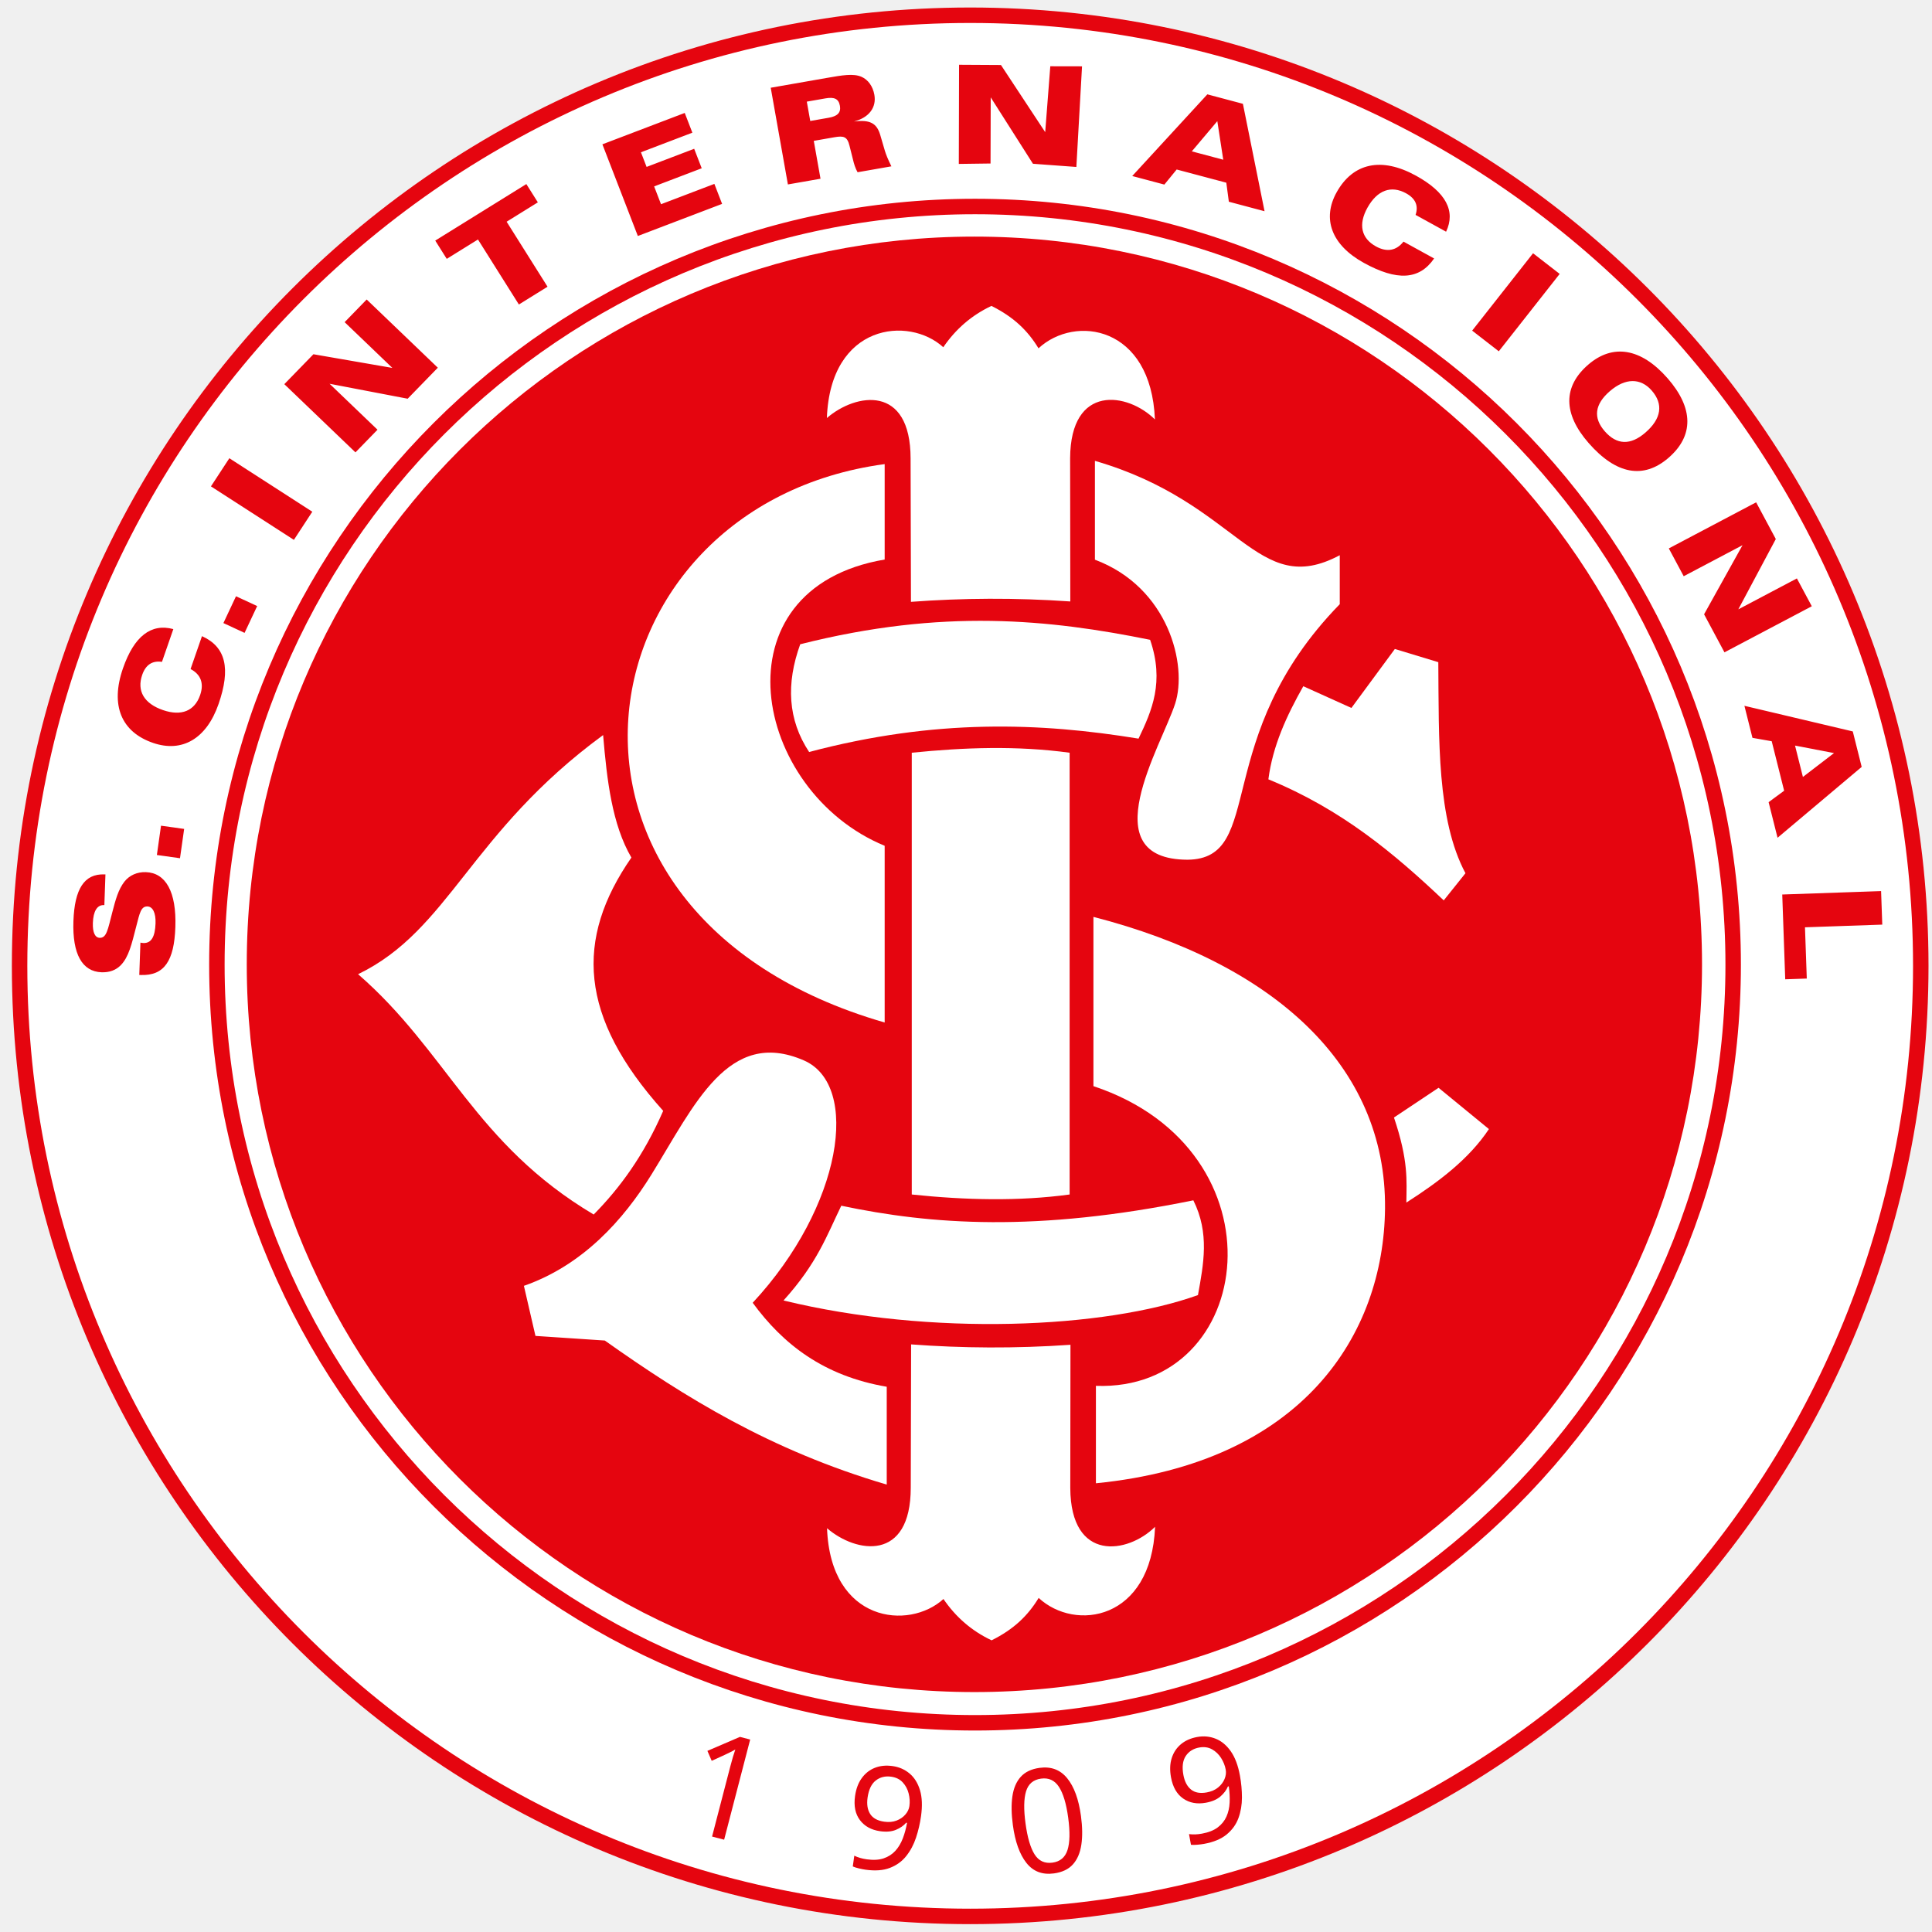
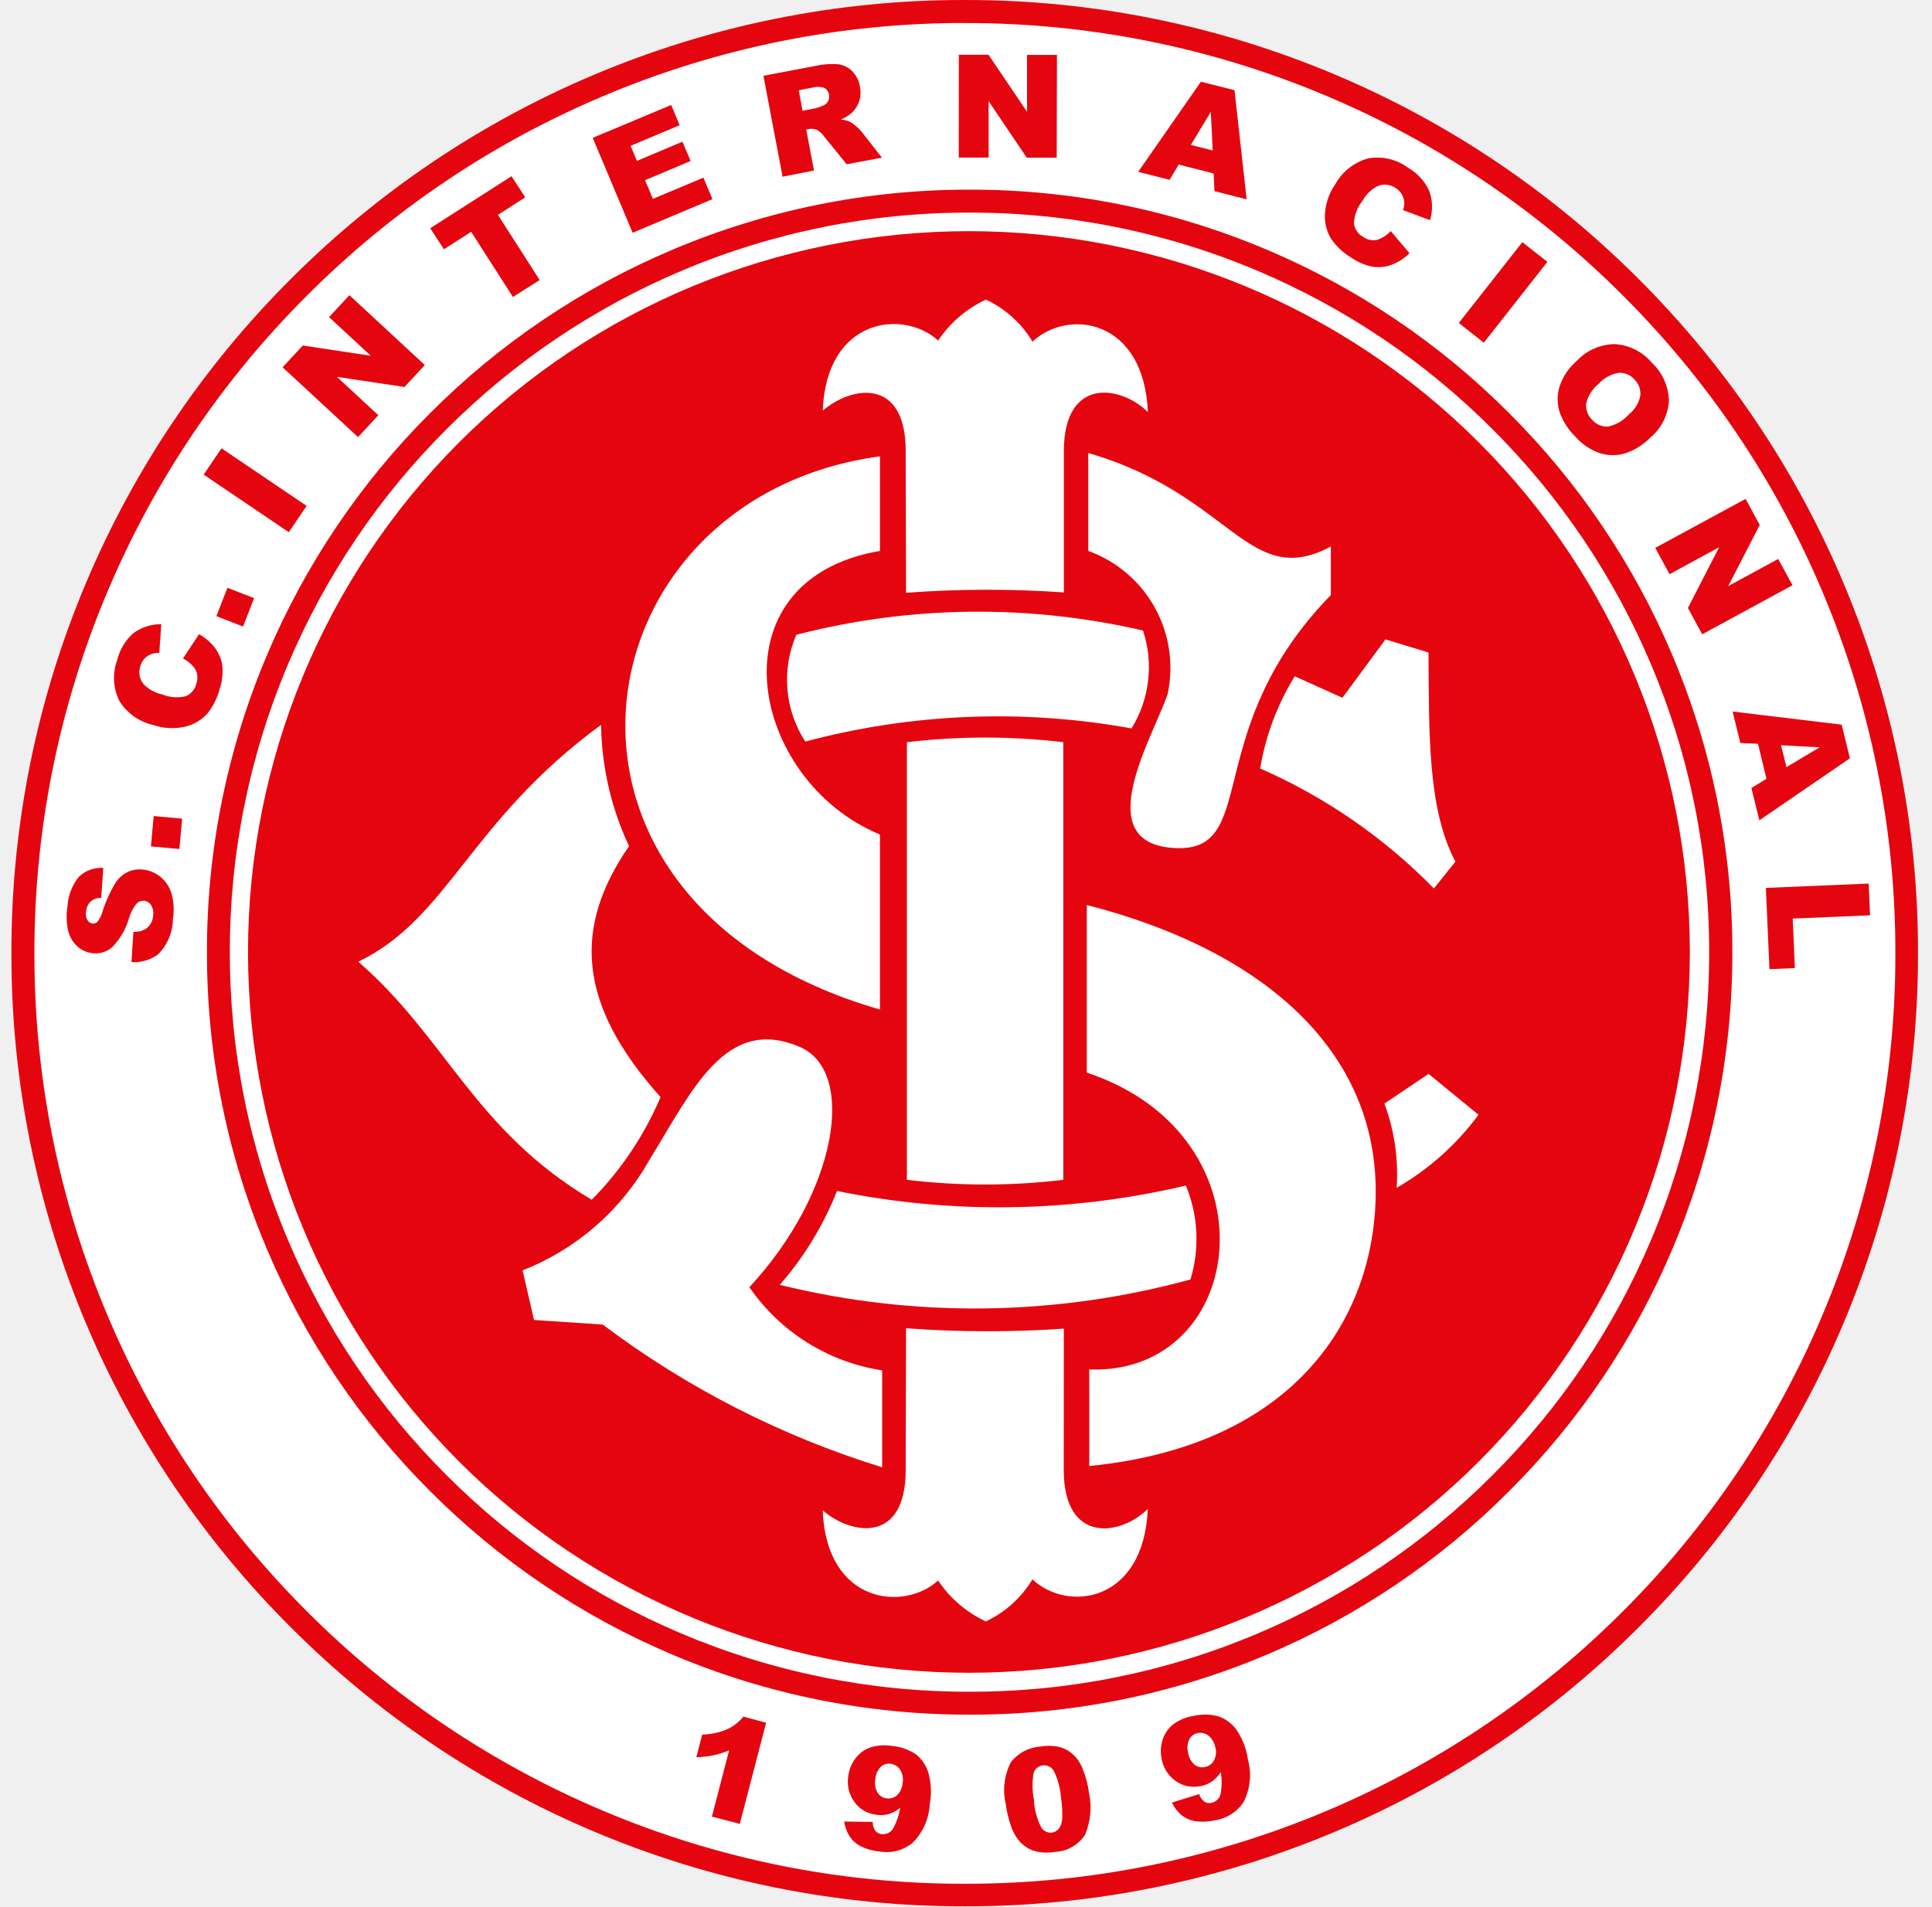
- <svg xmlns="http://www.w3.org/2000/svg" version="1.1" id="svg2" x="0px" y="0px" width="1200px" height="1200px" viewBox="110 80 1000 1000" enable-background="new 0 0 1200 1200" xml:space="preserve">
-   <defs>
- 	
- 	
- 		</defs>
-   <g id="layer1">
-     <g id="g3460">
-       <g id="g3313">
-         <path id="path3294" fill="#FFFFFF" stroke="#E5050F" stroke-width="8" d="     M1104.19,579.912c0,271.737-220.287,492.023-492.024,492.023S120.142,851.649,120.142,579.912l0,0     c0-271.738,220.287-492.024,492.024-492.024S1104.19,308.174,1104.19,579.912z" />
-         <g id="g3296" transform="translate(1259.98, 3.93111e-07)">
-           <path id="path3278" fill="#FFFFFF" stroke="#E5050F" stroke-width="8" d="      M-252.893,579.301c0,216.725-175.689,392.414-392.414,392.414s-392.415-175.689-392.415-392.414l0,0      c0-216.725,175.69-392.415,392.415-392.415S-252.893,362.576-252.893,579.301z" />
-           <path id="path2416" fill="#E5050F" d="      M-269.014,579.14c0.03,208.002-168.563,376.646-376.565,376.676s-376.646-168.563-376.676-376.565c0-0.036,0-0.073,0-0.11      c-0.031-208.002,168.563-376.646,376.564-376.676c208.002-0.03,376.646,168.563,376.677,376.565      C-269.014,579.065-269.014,579.103-269.014,579.14z" />
-           <g id="g3246" transform="translate(220.968, 51.6129)">
-             <path id="path3188" fill="#FFFFFF" d="M-714.435,431.77       c2.224-17.331,9.476-32.986,18.073-48.192l24.899,11.245l22.489-30.522l22.49,6.827c0.332,40.145-0.758,81.507,14.057,109.237       l-11.245,14.057C-649.147,470.352-676.276,447.384-714.435,431.77z" />
-             <path id="path3190" fill="#FFFFFF" d="M-756.295,473.376       c-49.754-0.195-13.695-58.454-6.423-80.696c6.532-19.98-3.355-60.301-41.503-74.603v-51.152       c75.118,21.773,83.5,71.845,126.728,48.848v25.346C-744.903,410.241-715.379,472.979-756.295,473.376z" />
-             <path id="path3192" fill="#FFFFFF" d="M-956.756,361.856       c73.795-18.669,129.186-12.801,181.106-2.305c7.465,21.782,0.978,36.588-5.991,51.152       c-50.774-8.302-105.079-10.428-170.507,6.912C-963.201,400.933-964.131,382.225-956.756,361.856z" />
-             <path id="path3194" fill="#FFFFFF" d="M-913.044,317.998c-88.537,15.045-68.631,119.868,0,148.171       v91.463c-194.461-56.129-159.322-267.64,0-289.024V317.998z" />
-             <path id="path3196" fill="#FFFFFF" d="M-817.312,646.657c-26.344,3.566-53.74,2.925-81.707,0       V417.998c27.235-2.77,54.472-3.706,81.707,0V646.657z" />
-             <path id="path3202" fill="#FFFFFF" d="M-1185.605,532.632       c47.368-22.912,57.836-73.189,126.829-123.78c1.979,23.458,4.659,46.354,14.635,63.414       c-29.248,42.249-27.272,82.355,16.463,131.098c-10.176,23.333-22.557,40.053-35.976,53.659       C-1125.169,620.411-1139.357,572.806-1185.605,532.632z" />
-             <path id="path3204" fill="#FFFFFF" d="M-965.403,701.51c17.548-19.38,22.42-33.689,29.905-49.045       c46.576,9.8,100.816,13.794,182.22-2.791c8.508,17.049,5.264,33.03,2.393,49.045       C-799.116,716.044-888.968,720.116-965.403,701.51z" />
-             <path id="path3206" fill="#FFFFFF" d="M-1099.776,693.934l5.981,25.918l35.886,2.392       c41.377,29.297,85.641,56.828,145.936,74.563v-50.64c-32.65-5.558-53.687-22.005-69.379-43.462       c46.449-49.967,55.864-112.689,26.477-125.455c-39.094-16.981-56.55,23.004-78.88,59.086       C-1048.318,659.868-1069.341,683.316-1099.776,693.934z" />
-             <path id="path3208" fill="#FFFFFF" d="M-817.054,265.581       c0.187-38.723,29.875-34.033,43.89-20.085c-1.965-48.562-41.369-54.34-60.255-36.823c-5.598-9.195-12.835-16.209-24.363-21.945       c-10.324,4.859-18.563,12.064-24.92,21.387c-17.832-16.279-58.458-12.258-60.256,36.637       c15.024-12.966,43.332-17.547,43.332,21.015l0.186,74.132c26.536-1.98,53.96-2.185,82.479-0.199L-817.054,265.581z" />
-             <path id="path3216" fill="#FFFFFF" d="M-816.971,798.564       c0.187,38.723,29.876,34.033,43.89,20.085c-1.964,48.562-41.368,54.341-60.255,36.823       c-5.598,9.195-12.835,16.209-24.362,21.944c-10.324-4.859-18.563-12.064-24.921-21.387       c-17.832,16.279-58.458,12.258-60.255-36.637c15.023,12.966,43.331,17.547,43.331-21.015l0.187-74.133       c26.535,1.98,53.959,2.185,82.479,0.199L-816.971,798.564z" />
-             <path id="path3218" fill="#FFFFFF" d="M-804.987,502.968v87.606       c100.186,33.326,84.326,158.114,1.282,155.129v50.427c107.41-10.646,148.984-77.258,149.645-142.179       C-653.311,579.553-712.111,526.886-804.987,502.968z" />
-             <path id="path3222" fill="#FFFFFF" d="M-643.021,650.831c0.13-11.436,1.15-21.597-6.41-44.018       l23.077-15.385l26.068,21.368C-610.49,628.169-626.033,639.982-643.021,650.831z" />
-           </g>
-         </g>
-       </g>
-       <text transform="matrix(0.9678 0.2517 -0.2517 0.9678 459.0425 1025.521)" fill="#E5050F" font-family="'Arial-Black'" font-size="75.013">1</text>
-       <text transform="matrix(0.9903 0.1391 -0.1391 0.9903 543.8169 1045.004)" fill="#E5050F" font-family="'Arial-Black'" font-size="75.013">9</text>
-       <text transform="matrix(0.9909 -0.1343 0.1343 0.9909 634.2295 1051.802)" fill="#E5050F" font-family="'Arial-Black'" font-size="75.013">0</text>
-       <text transform="matrix(0.9838 -0.1792 0.1792 0.9838 718.9053 1036.23)" fill="#E5050F" font-family="'Arial-Black'" font-size="75.013">9</text>
-     </g>
-   </g>
-   <path fill="#E5050F" d="M1045.187,586.495l-0.934-26.527l40.007-1.386l-0.61-17.356l-51.162,1.773l1.542,43.881L1045.187,586.495z   M1043.182,482.147l-4.078-16.236l20.176,3.882L1043.182,482.147z M1017.07,461.908l9.965,1.753l6.433,25.617l-8.039,5.921  l4.629,18.425l43.548-36.682l-4.608-18.356l-56.093-13.263L1017.07,461.908z M973.771,363.861l7.71,14.396l30.448-16.073  l-19.898,35.77l10.549,19.696l45.2-23.861l-7.711-14.398l-30.323,16.008l19.409-36.389l-10.184-19.011L973.771,363.861z   M943.265,282.463c8.049-6.948,15.953-6.848,21.645-0.347c6.157,7.033,5.069,14.611-3.302,21.837  c-7.674,6.623-14.763,6.382-20.967-0.705C934.529,296.268,935.374,289.272,943.265,282.463 M932.29,309.331  c14.229,16.25,28.368,18.824,41.301,7.662c13.147-11.345,13.102-25.71-0.474-41.214c-13.714-15.664-28.369-17.98-41.032-7.051  C918.992,280.026,918.949,294.094,932.29,309.331 M871.986,251.138l13.783,10.692l31.518-40.053l-13.783-10.69L871.986,251.138z   M842.698,191.231l15.795,8.694c5.073-10.688-0.108-20.479-15.595-29c-17.909-9.857-32.594-6.56-41.04,8.568  c-7.654,13.707-2.734,27.322,14.119,36.598c17.037,9.375,28.618,8.874,36.32-2.303l-15.856-8.728  c-3.706,4.742-8.644,5.577-14.238,2.497c-7.649-4.21-9.253-11.387-4.392-20.094c5.068-9.074,12.274-11.646,19.984-7.402  C842.649,182.73,844.302,186.465,842.698,191.231 M743.157,162.671l-16.276-4.329l13.201-15.636L743.157,162.671z M712.671,175.534  l6.376-7.802l25.687,6.833l1.317,9.851l18.477,4.915l-11.201-55.6l-18.407-4.897l-38.878,42.276L712.671,175.534z M606.28,164.849  l16.422-0.222l0.091-34.231l21.863,34.369l22.467,1.65l2.935-52.079l-16.425-0.033l-2.639,34.091l-22.9-34.745l-21.683-0.125  L606.28,164.849z M527.605,132.608l9.593-1.679c4.621-0.809,6.887,0.157,7.54,3.841c0.617,3.476-1.21,5.375-5.761,6.17l-9.594,1.681  L527.605,132.608z M517.817,175.467l16.876-2.955l-3.482-19.605l10.644-1.863c4.832-0.846,6.717-0.387,7.875,4.501l1.725,6.865  c0.583,2.479,1.271,4.724,2.426,6.743l17.503-3.063c-1.787-3.558-2.854-6.309-3.384-8.082l-2.379-8.113  c-1.849-6.341-5.536-7.99-13.592-7.009c7.872-2.024,11.691-7.353,10.542-13.817c-0.791-4.45-3.266-7.815-6.634-9.304  c-4.226-1.842-9.897-0.848-18.089,0.587l-28.921,5.062L517.817,175.467z M440.147,202.149l43.61-16.621l-4-10.347l-27.613,10.523  l-3.566-9.225l24.626-9.386l-3.897-10.083l-24.628,9.386l-2.93-7.579l26.618-10.145l-3.951-10.216l-42.615,16.241L440.147,202.149z   M378.572,237.608l14.833-9.202l-21.175-33.644l16.16-10.027l-5.954-9.458l-47.151,29.252l5.952,9.46l16.16-10.027L378.572,237.608z   M293.988,314.15l11.41-11.729l-24.805-23.784l40.416,7.737l15.607-16.047l-36.826-35.308l-11.408,11.731l24.702,23.685  l-40.855-7.079l-15.065,15.488L293.988,314.15z M262.119,359.431l9.526-14.564l-42.933-27.682l-9.527,14.564L262.119,359.431z   M243.112,393.692l-10.957-5.071l-6.521,13.882l10.957,5.072L243.112,393.692z M193.833,422.576l5.882-16.955  c-11.482-3.104-20.296,3.665-26.061,20.285c-6.666,19.221-0.847,33.008,15.626,38.639c14.924,5.102,27.577-2.07,33.849-20.158  c6.344-18.287,3.834-29.525-8.589-35.114l-5.903,17.021c5.347,2.799,7.031,7.48,4.948,13.486  c-2.847,8.211-9.688,11.022-19.168,7.783c-9.881-3.379-13.685-9.979-10.813-18.256C185.409,424.101,188.829,421.833,193.833,422.576   M205.315,509.048l-11.971-1.671l-2.146,15.168l11.968,1.672L205.315,509.048z M182.684,567.91l-0.59,16.722l0.784,0.027  c12.151,0.421,17.273-7.312,17.886-24.738c0.646-18.342-5-28.143-15.231-28.499c-4.546-0.157-8.523,1.611-11.129,4.911  c-3.205,4.128-4.601,9.447-6.246,15.747c-2.385,9.171-2.965,13.459-6.59,13.333c-2.343-0.081-3.673-2.739-3.499-7.678  c0.218-6.209,2.251-9.389,5.734-9.267l0.212,0.007l0.56-15.874l-0.568-0.019c-10.375-0.361-15.418,7.516-16.004,24.167  c-0.603,17.143,4.557,26.151,14.577,26.499c4.05,0.14,7.438-1.084,9.947-3.682c4.133-4.235,5.65-10.963,7.959-19.925  c1.812-7.001,2.434-10.582,5.845-10.464c2.701,0.093,4.367,3.259,4.174,8.763c-0.247,6.984-2.211,10.305-6.264,10.166  C183.744,568.088,183.249,568.002,182.684,567.91" />
+ <svg xmlns="http://www.w3.org/2000/svg" width="76" height="75" viewBox="0 0 76 75" fill="none">
+   <path d="M74.997 37.508C74.996 47.334 71.093 56.756 64.145 63.704C57.198 70.651 47.775 74.555 37.95 74.555C33.085 74.555 28.267 73.598 23.772 71.736C19.276 69.874 15.192 67.146 11.751 63.706C8.311 60.266 5.581 56.181 3.719 51.686C1.857 47.191 0.899 42.374 0.898 37.508C0.898 32.643 1.856 27.825 3.717 23.33C5.579 18.835 8.308 14.75 11.748 11.31C15.188 7.869 19.272 5.14 23.767 3.278C28.262 1.415 33.08 0.457 37.945 0.457V0.457C42.81 0.457 47.628 1.415 52.123 3.278C56.618 5.14 60.702 7.869 64.142 11.31C67.582 14.75 70.311 18.835 72.173 23.33C74.034 27.825 74.992 32.643 74.992 37.508H74.997Z" fill="white" />
+   <path d="M37.949 75C32.935 75.009 27.971 74.007 23.353 72.053C18.897 70.171 14.848 67.442 11.433 64.017C8.007 60.601 5.278 56.553 3.396 52.097C1.442 47.479 0.44 42.514 0.449 37.5C0.44 32.486 1.442 27.521 3.396 22.903C5.278 18.448 8.008 14.399 11.433 10.983C14.848 7.558 18.897 4.829 23.353 2.947C27.971 0.993 32.935 -0.009 37.949 6.43924e-05C42.964 -0.009 47.928 0.993 52.546 2.947C57.002 4.829 61.05 7.558 64.466 10.983C67.891 14.399 70.621 18.447 72.503 22.903C74.456 27.521 75.459 32.486 75.449 37.5C75.459 42.514 74.456 47.479 72.503 52.097C70.621 56.553 67.891 60.601 64.466 64.017C61.05 67.442 57.002 70.171 52.546 72.053C47.928 74.007 42.964 75.009 37.949 75V75ZM37.949 0.905C33.058 0.899 28.216 1.879 23.713 3.787C19.362 5.623 15.409 8.287 12.074 11.63C8.731 14.965 6.067 18.918 4.231 23.268C2.324 27.775 1.345 32.62 1.354 37.513C1.345 42.407 2.324 47.252 4.231 51.758C6.067 56.109 8.731 60.062 12.074 63.397C15.41 66.739 19.362 69.401 23.713 71.237C28.219 73.144 33.064 74.123 37.958 74.113C42.851 74.123 47.696 73.144 52.203 71.237C56.553 69.4 60.506 66.736 63.841 63.393C67.184 60.058 69.848 56.106 71.684 51.755C73.591 47.248 74.569 42.403 74.559 37.51C74.569 32.617 73.591 27.772 71.684 23.265C69.848 18.915 67.184 14.962 63.841 11.627C60.506 8.284 56.553 5.62 52.203 3.783C47.696 1.876 42.851 0.898 37.958 0.907L37.949 0.905Z" fill="#E5050F" />
+   <path d="M67.695 37.46C67.694 45.296 64.581 52.811 59.04 58.352C53.499 63.893 45.984 67.006 38.148 67.007C30.312 67.006 22.797 63.893 17.257 58.352C11.716 52.811 8.602 45.296 8.602 37.46C8.602 29.624 11.714 22.108 17.256 16.567C22.797 11.026 30.312 7.913 38.148 7.913V7.913C45.984 7.913 53.5 11.026 59.041 16.567C64.582 22.108 67.695 29.624 67.695 37.46Z" fill="white" />
+   <path d="M38.139 67.46C34.128 67.468 30.156 66.666 26.462 65.103C22.897 63.598 19.658 61.414 16.926 58.673C14.186 55.941 12.003 52.703 10.497 49.138C8.934 45.444 8.133 41.473 8.141 37.462C8.133 33.451 8.934 29.479 10.497 25.785C12.003 22.22 14.186 18.981 16.926 16.248C19.658 13.508 22.897 11.325 26.462 9.82C30.156 8.257 34.128 7.454 38.139 7.462C42.153 7.453 46.127 8.255 49.824 9.82C53.389 11.325 56.627 13.508 59.359 16.248C62.1 18.981 64.283 22.22 65.789 25.785C67.352 29.479 68.154 33.451 68.146 37.462C68.154 41.473 67.352 45.444 65.789 49.138C64.283 52.703 62.099 55.941 59.359 58.673C56.627 61.413 53.388 63.597 49.824 65.103C46.127 66.668 42.153 67.469 38.139 67.46V67.46ZM38.139 8.365C34.249 8.358 30.397 9.136 26.814 10.652C23.357 12.112 20.215 14.23 17.564 16.887C14.907 19.538 12.789 22.679 11.329 26.137C9.812 29.719 9.035 33.571 9.042 37.462C9.035 41.352 9.812 45.204 11.329 48.787C12.789 52.245 14.907 55.386 17.564 58.037C20.215 60.694 23.357 62.811 26.814 64.272C30.397 65.788 34.249 66.566 38.139 66.558C42.029 66.566 45.881 65.788 49.464 64.272C52.921 62.811 56.062 60.693 58.712 58.037C61.37 55.386 63.487 52.245 64.947 48.787C66.463 45.204 67.241 41.352 67.234 37.462C67.241 33.571 66.463 29.72 64.947 26.137C63.487 22.679 61.37 19.538 58.712 16.887C56.062 14.23 52.921 12.113 49.464 10.652C45.881 9.136 42.029 8.358 38.139 8.365V8.365Z" fill="#E5050F" />
+   <path d="M66.474 37.45C66.475 41.174 65.742 44.862 64.317 48.303C62.892 51.743 60.804 54.87 58.171 57.503C55.538 60.137 52.412 62.226 48.971 63.652C45.531 65.077 41.843 65.811 38.119 65.812C34.395 65.812 30.707 65.08 27.267 63.655C23.826 62.23 20.699 60.142 18.065 57.509C15.432 54.877 13.342 51.751 11.916 48.31C10.491 44.87 9.757 41.182 9.756 37.458C9.755 29.938 12.742 22.724 18.059 17.405C23.376 12.086 30.588 9.097 38.109 9.095C45.63 9.093 52.843 12.079 58.162 17.395C63.482 22.711 66.472 29.923 66.474 37.443V37.45Z" fill="#E5050F" />
+   <path d="M49.572 30.235C49.785 28.949 50.247 27.716 50.932 26.607L52.807 27.453L54.501 25.155L56.194 25.672C56.219 28.693 56.137 31.808 57.252 33.897L56.406 34.955C54.452 32.957 52.132 31.355 49.572 30.235V30.235Z" fill="white" />
+   <path d="M46.419 33.37C42.669 33.355 45.384 28.973 45.935 27.292C46.18 26.136 45.998 24.931 45.424 23.899C44.85 22.866 43.922 22.077 42.81 21.675V17.823C48.467 19.463 49.097 23.232 52.352 21.502V23.41C47.277 28.617 49.501 33.34 46.419 33.37Z" fill="white" />
+   <path d="M31.326 24.973C35.791 23.822 40.469 23.765 44.962 24.807C45.173 25.443 45.242 26.117 45.164 26.783C45.086 27.448 44.863 28.089 44.511 28.658C40.247 27.883 35.865 28.06 31.677 29.175C31.277 28.558 31.036 27.851 30.975 27.118C30.913 26.385 31.034 25.649 31.326 24.973Z" fill="white" />
+   <path d="M34.615 21.675C27.949 22.808 29.449 30.7 34.615 32.832V39.718C19.972 35.492 22.615 19.565 34.615 17.955V21.675Z" fill="white" />
+   <path d="M41.827 46.418C39.783 46.663 37.718 46.663 35.674 46.418V29.2C37.718 28.957 39.783 28.957 41.827 29.2V46.418Z" fill="white" />
+   <path d="M14.094 37.837C17.66 36.112 18.449 32.325 23.644 28.517C23.668 30.168 24.043 31.795 24.745 33.29C22.547 36.472 22.692 39.497 25.985 43.162C25.346 44.668 24.427 46.039 23.277 47.203C18.644 44.443 17.575 40.858 14.094 37.837Z" fill="white" />
+   <path d="M30.674 50.55C31.63 49.457 32.392 48.208 32.925 46.857C37.461 47.78 42.144 47.707 46.649 46.643C47.134 47.817 47.198 49.122 46.831 50.337C41.551 51.785 35.989 51.858 30.674 50.55V50.55Z" fill="white" />
+   <path d="M20.557 49.98L21.007 51.932L23.71 52.113C27.022 54.606 30.741 56.506 34.702 57.728V53.915C33.654 53.754 32.65 53.381 31.752 52.819C30.854 52.256 30.08 51.516 29.478 50.643C32.97 46.88 33.685 42.158 31.478 41.197C28.533 39.918 27.22 42.93 25.538 45.647C24.427 47.622 22.667 49.153 20.557 49.98V49.98Z" fill="white" />
+   <path d="M41.849 17.725C41.864 14.808 44.099 15.162 45.154 16.212C45.007 12.555 42.039 12.118 40.615 13.44C40.183 12.719 39.544 12.143 38.782 11.787C38.021 12.143 37.372 12.699 36.904 13.397C35.562 12.17 32.507 12.473 32.365 16.157C33.497 15.18 35.627 14.835 35.627 17.74L35.642 23.322C37.708 23.168 39.782 23.163 41.849 23.307V17.725Z" fill="white" />
+   <path d="M41.845 57.853C41.86 60.768 44.095 60.417 45.15 59.367C45.003 63.023 42.035 63.458 40.612 62.138C40.179 62.86 39.541 63.436 38.778 63.792C38.018 63.436 37.369 62.879 36.902 62.182C35.558 63.408 32.505 63.105 32.363 59.422C33.495 60.398 35.627 60.743 35.627 57.838L35.642 52.257C37.708 52.411 39.782 52.416 41.848 52.272L41.845 57.853Z" fill="white" />
+   <path d="M42.752 35.605V42.2C50.295 44.708 49.102 54.105 42.849 53.88V57.678C50.937 56.877 54.067 51.86 54.117 46.973C54.172 41.365 49.745 37.4 42.752 35.605Z" fill="white" />
+   <path d="M54.941 46.732C55.016 45.605 54.852 44.475 54.459 43.417L56.197 42.25L58.161 43.858C57.297 45.028 56.201 46.007 54.941 46.732V46.732Z" fill="white" />
+   <path d="M5.171 37.852L5.248 36.663C5.407 36.671 5.565 36.636 5.706 36.563C5.796 36.508 5.871 36.433 5.926 36.343C5.981 36.253 6.013 36.152 6.021 36.047C6.05 35.901 6.024 35.75 5.95 35.622C5.921 35.573 5.882 35.532 5.835 35.5C5.789 35.469 5.735 35.448 5.68 35.44C5.626 35.434 5.571 35.441 5.52 35.458C5.469 35.476 5.422 35.504 5.383 35.542C5.235 35.718 5.128 35.925 5.068 36.147C4.946 36.559 4.728 36.936 4.431 37.247C4.323 37.347 4.193 37.422 4.051 37.466C3.909 37.509 3.76 37.52 3.613 37.498C3.404 37.47 3.209 37.38 3.051 37.24C2.874 37.082 2.747 36.875 2.688 36.645C2.611 36.317 2.6 35.977 2.656 35.645C2.682 35.231 2.834 34.835 3.091 34.51C3.218 34.383 3.37 34.285 3.537 34.222C3.705 34.159 3.884 34.134 4.063 34.147L3.981 35.323C3.829 35.32 3.68 35.371 3.563 35.468C3.459 35.575 3.397 35.715 3.386 35.863C3.364 35.977 3.382 36.095 3.436 36.197C3.458 36.234 3.488 36.267 3.524 36.291C3.56 36.315 3.602 36.33 3.645 36.335C3.679 36.338 3.713 36.334 3.745 36.323C3.777 36.311 3.806 36.293 3.83 36.268C3.924 36.152 3.993 36.017 4.03 35.872C4.152 35.481 4.32 35.105 4.53 34.753C4.653 34.557 4.83 34.399 5.04 34.298C5.233 34.214 5.446 34.185 5.655 34.215C5.907 34.247 6.145 34.353 6.338 34.52C6.54 34.696 6.686 34.928 6.756 35.187C6.839 35.509 6.854 35.845 6.801 36.173C6.792 36.686 6.586 37.175 6.226 37.54C5.924 37.768 5.549 37.879 5.171 37.852V37.852Z" fill="#E5050F" />
+   <path d="M5.936 33.3L6.046 32.105L7.166 32.208L7.056 33.402L5.936 33.3Z" fill="#E5050F" />
+   <path d="M7.198 25.907L7.828 24.952C8.078 25.089 8.296 25.277 8.467 25.505C8.617 25.71 8.713 25.95 8.747 26.202C8.774 26.508 8.738 26.816 8.64 27.107C8.547 27.464 8.38 27.797 8.148 28.085C7.92 28.332 7.624 28.506 7.297 28.585C6.876 28.686 6.436 28.664 6.027 28.523C5.752 28.462 5.493 28.346 5.264 28.183C5.035 28.019 4.841 27.811 4.693 27.572C4.572 27.324 4.501 27.055 4.487 26.779C4.473 26.504 4.515 26.229 4.61 25.97C4.709 25.558 4.932 25.188 5.25 24.908C5.567 24.676 5.952 24.553 6.345 24.558L6.265 25.687C6.166 25.685 6.067 25.698 5.972 25.725C5.864 25.762 5.766 25.825 5.687 25.907C5.608 25.993 5.551 26.097 5.52 26.21C5.478 26.332 5.469 26.463 5.494 26.59C5.519 26.717 5.577 26.835 5.662 26.932C5.857 27.127 6.105 27.262 6.375 27.32C6.674 27.443 7.004 27.466 7.317 27.387C7.417 27.344 7.505 27.278 7.575 27.195C7.645 27.112 7.695 27.014 7.72 26.908C7.756 26.815 7.771 26.716 7.764 26.616C7.758 26.517 7.73 26.42 7.683 26.332C7.562 26.15 7.394 26.004 7.198 25.907Z" fill="#E5050F" />
+   <path d="M8.512 24.242L8.947 23.125L9.995 23.533L9.56 24.65L8.512 24.242Z" fill="#E5050F" />
+   <path d="M8.012 18.673L8.713 17.638L12.062 19.903L11.36 20.938L8.012 18.673Z" fill="#E5050F" />
+   <path d="M11.117 14.45L11.911 13.593L14.586 13.997L12.944 12.477L13.744 11.613L16.711 14.362L15.911 15.225L13.254 14.827L14.882 16.335L14.084 17.197L11.117 14.45Z" fill="#E5050F" />
+   <path d="M16.924 8.98L20.122 6.932L20.66 7.765L19.587 8.453L21.229 11.018L20.177 11.685L18.535 9.12L17.462 9.808L16.924 8.98Z" fill="#E5050F" />
+   <path d="M23.316 5.423L26.403 4.13L26.736 4.925L24.805 5.738L25.055 6.33L26.846 5.575L27.166 6.335L25.375 7.088L25.683 7.823L27.671 6.99L28.026 7.835L24.885 9.157L23.316 5.423Z" fill="#E5050F" />
+   <path d="M30.785 6.953L30.031 2.982L32.076 2.593C32.367 2.527 32.667 2.505 32.965 2.527C33.174 2.552 33.369 2.647 33.52 2.795C33.682 2.961 33.79 3.174 33.826 3.403C33.869 3.602 33.858 3.808 33.795 4C33.73 4.178 33.622 4.337 33.48 4.462C33.359 4.562 33.223 4.643 33.078 4.702C33.198 4.713 33.315 4.742 33.426 4.788C33.512 4.834 33.591 4.89 33.663 4.955C33.742 5.019 33.815 5.091 33.881 5.168L34.693 6.203L33.306 6.462L32.421 5.372C32.346 5.267 32.251 5.179 32.141 5.113C32.041 5.068 31.93 5.056 31.823 5.077L31.715 5.097L32.02 6.708L30.785 6.953ZM31.57 4.357L32.086 4.258C32.194 4.229 32.3 4.19 32.401 4.142C32.478 4.11 32.541 4.051 32.576 3.975C32.615 3.902 32.628 3.818 32.613 3.737C32.606 3.681 32.586 3.627 32.556 3.579C32.525 3.532 32.483 3.492 32.435 3.463C32.282 3.407 32.114 3.402 31.958 3.448L31.42 3.55L31.57 4.357Z" fill="#E5050F" />
+   <path d="M37.718 2.155H38.885L40.4 4.397V2.16H41.578L41.568 6.203H40.39L38.89 3.98V6.2H37.715L37.718 2.155Z" fill="#E5050F" />
+   <path d="M47.742 6.825L46.365 6.475L46.01 7.073L44.773 6.76L47.24 3.215L48.562 3.548L49.04 7.842L47.773 7.52L47.742 6.825ZM47.705 5.92L47.63 4.4L46.845 5.702L47.705 5.92Z" fill="#E5050F" />
+   <path d="M54.708 9.09L55.446 9.963C55.244 10.164 55.002 10.319 54.736 10.42C54.497 10.507 54.24 10.531 53.989 10.492C53.69 10.432 53.406 10.312 53.156 10.137C52.84 9.947 52.568 9.693 52.358 9.39C52.185 9.101 52.102 8.768 52.119 8.432C52.143 8 52.288 7.583 52.538 7.23C52.675 6.985 52.861 6.771 53.083 6.599C53.305 6.427 53.559 6.302 53.831 6.23C54.102 6.183 54.381 6.191 54.649 6.255C54.917 6.318 55.17 6.436 55.391 6.6C55.756 6.811 56.047 7.129 56.224 7.512C56.358 7.882 56.368 8.285 56.253 8.662L55.194 8.267C55.225 8.172 55.241 8.073 55.239 7.973C55.234 7.859 55.201 7.748 55.144 7.648C55.084 7.547 55.001 7.461 54.901 7.398C54.796 7.324 54.673 7.279 54.544 7.267C54.416 7.255 54.286 7.278 54.169 7.332C53.926 7.464 53.726 7.664 53.593 7.907C53.39 8.158 53.273 8.469 53.259 8.792C53.273 8.899 53.311 9.001 53.371 9.091C53.431 9.18 53.511 9.255 53.604 9.308C53.684 9.369 53.775 9.412 53.872 9.434C53.969 9.457 54.07 9.458 54.168 9.438C54.375 9.371 54.561 9.251 54.708 9.09V9.09Z" fill="#E5050F" />
+   <path d="M59.885 9.527L60.87 10.302L58.37 13.483L57.385 12.707L59.885 9.527Z" fill="#E5050F" />
+   <path d="M62.027 14.195C62.22 13.99 62.452 13.826 62.71 13.713C62.968 13.601 63.246 13.541 63.527 13.538C63.807 13.556 64.081 13.631 64.332 13.758C64.582 13.884 64.804 14.061 64.984 14.277C65.19 14.47 65.355 14.701 65.469 14.959C65.584 15.217 65.645 15.495 65.65 15.777C65.633 16.054 65.559 16.324 65.434 16.572C65.308 16.819 65.133 17.039 64.921 17.217C64.639 17.503 64.292 17.718 63.91 17.842C63.587 17.934 63.244 17.928 62.924 17.825C62.555 17.695 62.226 17.473 61.969 17.178C61.691 16.905 61.48 16.573 61.349 16.207C61.248 15.881 61.248 15.533 61.349 15.207C61.479 14.814 61.714 14.465 62.027 14.195V14.195ZM62.882 15.107C62.637 15.3 62.465 15.572 62.397 15.877C62.385 15.993 62.4 16.111 62.44 16.221C62.479 16.331 62.544 16.43 62.627 16.512C62.703 16.601 62.798 16.672 62.905 16.719C63.012 16.767 63.128 16.789 63.245 16.785C63.569 16.72 63.862 16.549 64.079 16.3C64.312 16.115 64.471 15.852 64.527 15.56C64.537 15.443 64.521 15.326 64.481 15.216C64.44 15.106 64.375 15.007 64.29 14.925C64.215 14.838 64.12 14.77 64.014 14.726C63.908 14.681 63.794 14.661 63.679 14.667C63.369 14.718 63.087 14.874 62.879 15.108L62.882 15.107Z" fill="#E5050F" />
+   <path d="M68.667 19.628L69.223 20.653L67.985 23.058L69.95 21.99L70.512 23.025L66.96 24.955L66.398 23.92L67.627 21.53L65.675 22.59L65.113 21.555L68.667 19.628Z" fill="#E5050F" />
+   <path d="M69.488 30.64L69.155 29.263L68.46 29.232L68.156 27.993L72.446 28.51L72.771 29.833L69.208 32.273L68.896 31.003L69.488 30.64ZM70.275 30.18L71.58 29.403L70.063 29.32L70.275 30.18Z" fill="#E5050F" />
+   <path d="M73.508 34.762L73.563 36.01L70.52 36.14L70.606 38.087L69.606 38.13L69.465 34.933L73.508 34.762Z" fill="#E5050F" />
+   <path d="M30.137 67.777L29.102 71.757L28.004 71.472L28.682 68.863C28.488 68.946 28.285 69.011 28.079 69.057C27.852 69.102 27.622 69.129 27.391 69.135L27.624 68.243C27.958 68.236 28.288 68.166 28.597 68.038C28.848 67.923 29.069 67.752 29.244 67.538L30.137 67.777Z" fill="#E5050F" />
+   <path d="M33.207 71.665L34.332 71.68C34.328 71.805 34.364 71.927 34.434 72.03C34.494 72.103 34.58 72.149 34.674 72.16C34.762 72.172 34.852 72.158 34.932 72.121C35.013 72.083 35.081 72.023 35.129 71.948C35.269 71.692 35.364 71.415 35.41 71.127C35.276 71.235 35.123 71.318 34.959 71.37C34.796 71.415 34.625 71.424 34.459 71.397C34.288 71.376 34.124 71.32 33.977 71.233C33.83 71.145 33.703 71.027 33.604 70.887C33.499 70.741 33.425 70.576 33.384 70.401C33.344 70.226 33.34 70.045 33.37 69.868C33.403 69.614 33.503 69.372 33.66 69.168C33.81 68.972 34.015 68.824 34.249 68.745C34.526 68.661 34.819 68.643 35.104 68.693C35.439 68.723 35.761 68.838 36.039 69.027C36.273 69.217 36.442 69.474 36.525 69.763C36.632 70.16 36.649 70.576 36.575 70.98C36.545 71.555 36.303 72.098 35.897 72.505C35.712 72.654 35.498 72.762 35.267 72.819C35.037 72.877 34.797 72.883 34.564 72.838C34.306 72.813 34.056 72.739 33.825 72.622C33.658 72.528 33.516 72.395 33.412 72.233C33.305 72.06 33.235 71.867 33.207 71.665V71.665ZM35.505 70.165C35.542 69.982 35.509 69.792 35.412 69.632C35.372 69.567 35.317 69.512 35.253 69.47C35.189 69.429 35.116 69.402 35.04 69.392C34.971 69.381 34.901 69.386 34.833 69.406C34.766 69.425 34.704 69.46 34.652 69.507C34.524 69.635 34.447 69.806 34.435 69.987C34.398 70.168 34.426 70.357 34.515 70.52C34.553 70.583 34.604 70.636 34.666 70.676C34.727 70.716 34.796 70.741 34.869 70.75C34.942 70.763 35.018 70.758 35.09 70.738C35.161 70.718 35.228 70.681 35.284 70.632C35.413 70.509 35.492 70.343 35.505 70.165V70.165Z" fill="#E5050F" />
+   <path d="M39.567 70.993C39.433 70.436 39.502 69.85 39.76 69.338C39.902 69.154 40.082 69.003 40.288 68.895C40.493 68.787 40.72 68.725 40.952 68.712C41.176 68.674 41.406 68.678 41.63 68.722C41.795 68.758 41.951 68.827 42.088 68.925C42.204 69.01 42.307 69.111 42.392 69.227C42.476 69.347 42.546 69.478 42.598 69.615C42.716 69.911 42.797 70.22 42.838 70.535C42.956 71.087 42.903 71.661 42.685 72.182C42.554 72.384 42.377 72.551 42.167 72.669C41.957 72.788 41.722 72.853 41.482 72.86C41.204 72.909 40.918 72.892 40.648 72.81C40.424 72.729 40.226 72.59 40.073 72.407C39.936 72.234 39.831 72.037 39.765 71.827C39.67 71.556 39.604 71.277 39.567 70.993V70.993ZM40.672 70.847C40.696 71.204 40.79 71.553 40.948 71.873C40.988 71.95 41.051 72.013 41.128 72.054C41.205 72.094 41.292 72.111 41.378 72.1C41.433 72.094 41.485 72.076 41.533 72.049C41.58 72.022 41.622 71.985 41.655 71.942C41.736 71.823 41.782 71.684 41.785 71.54C41.797 71.27 41.781 70.999 41.737 70.732C41.712 70.365 41.617 70.007 41.457 69.677C41.414 69.6 41.348 69.537 41.269 69.498C41.19 69.459 41.101 69.444 41.013 69.457C40.926 69.467 40.844 69.505 40.779 69.565C40.715 69.625 40.671 69.704 40.653 69.79C40.599 70.14 40.607 70.497 40.678 70.843L40.672 70.847Z" fill="#E5050F" />
+   <path d="M46.1 70.918L47.173 70.585C47.209 70.704 47.28 70.808 47.379 70.883C47.458 70.934 47.555 70.951 47.647 70.932C47.734 70.915 47.815 70.874 47.88 70.814C47.945 70.753 47.992 70.675 48.014 70.588C48.067 70.302 48.07 70.008 48.023 69.72C47.93 69.865 47.81 69.991 47.67 70.092C47.53 70.186 47.372 70.248 47.205 70.275C47.037 70.309 46.864 70.307 46.696 70.27C46.529 70.232 46.371 70.16 46.233 70.058C46.088 69.953 45.965 69.82 45.871 69.667C45.778 69.513 45.717 69.343 45.69 69.165C45.642 68.913 45.661 68.652 45.747 68.41C45.828 68.177 45.975 67.974 46.172 67.825C46.408 67.658 46.679 67.549 46.965 67.507C47.296 67.431 47.64 67.442 47.965 67.538C48.247 67.644 48.49 67.835 48.66 68.083C48.886 68.427 49.033 68.816 49.09 69.223C49.243 69.78 49.183 70.374 48.923 70.89C48.794 71.089 48.623 71.258 48.421 71.384C48.219 71.51 47.993 71.591 47.757 71.62C47.505 71.677 47.244 71.686 46.989 71.647C46.8 71.61 46.622 71.529 46.472 71.408C46.315 71.273 46.188 71.106 46.1 70.918V70.918ZM47.81 68.773C47.786 68.588 47.694 68.418 47.552 68.297C47.493 68.247 47.424 68.212 47.349 68.192C47.275 68.173 47.197 68.17 47.122 68.185C47.053 68.197 46.987 68.224 46.929 68.264C46.871 68.305 46.823 68.357 46.788 68.418C46.708 68.578 46.689 68.762 46.733 68.935C46.755 69.12 46.841 69.29 46.977 69.417C47.032 69.464 47.098 69.499 47.169 69.517C47.239 69.535 47.313 69.538 47.385 69.523C47.459 69.512 47.529 69.484 47.59 69.442C47.652 69.4 47.704 69.346 47.742 69.282C47.83 69.128 47.857 68.947 47.819 68.773H47.81Z" fill="#E5050F" />
</svg>
